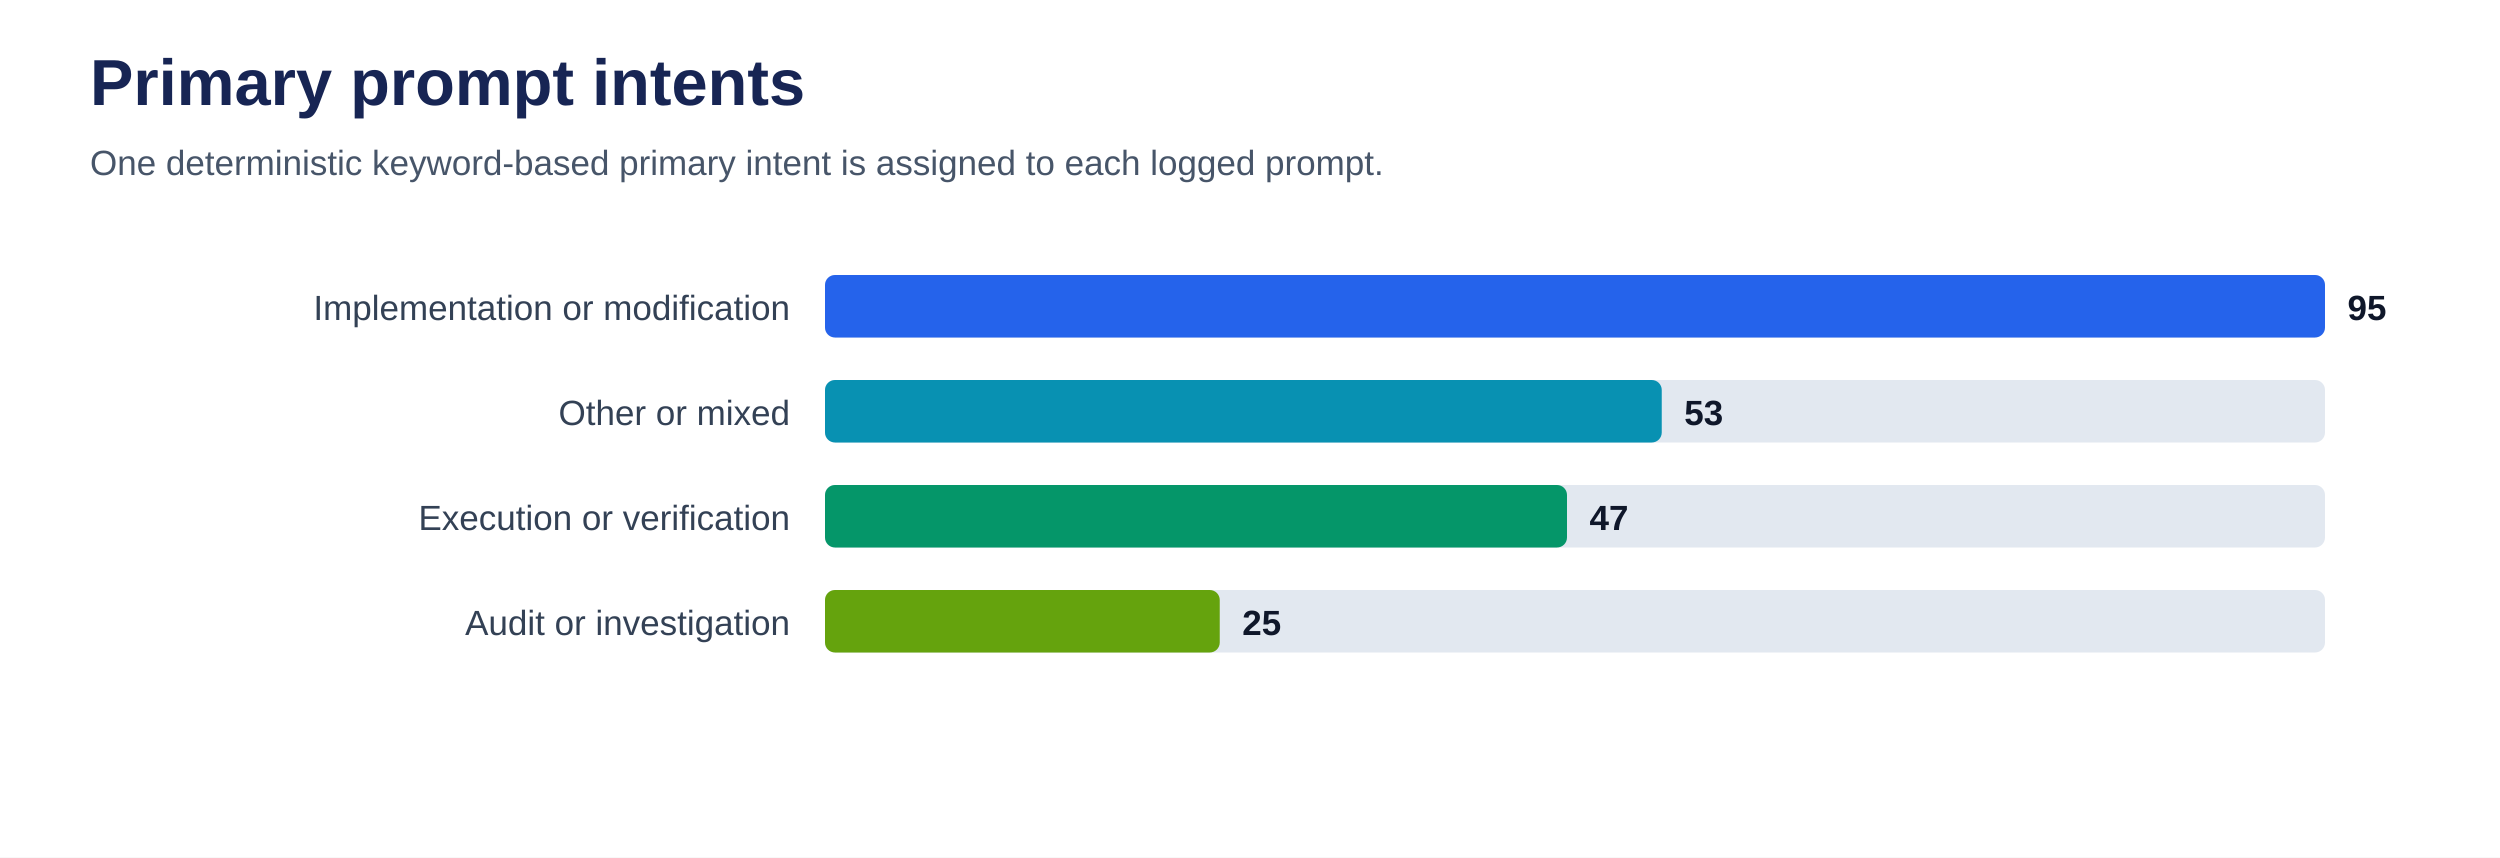
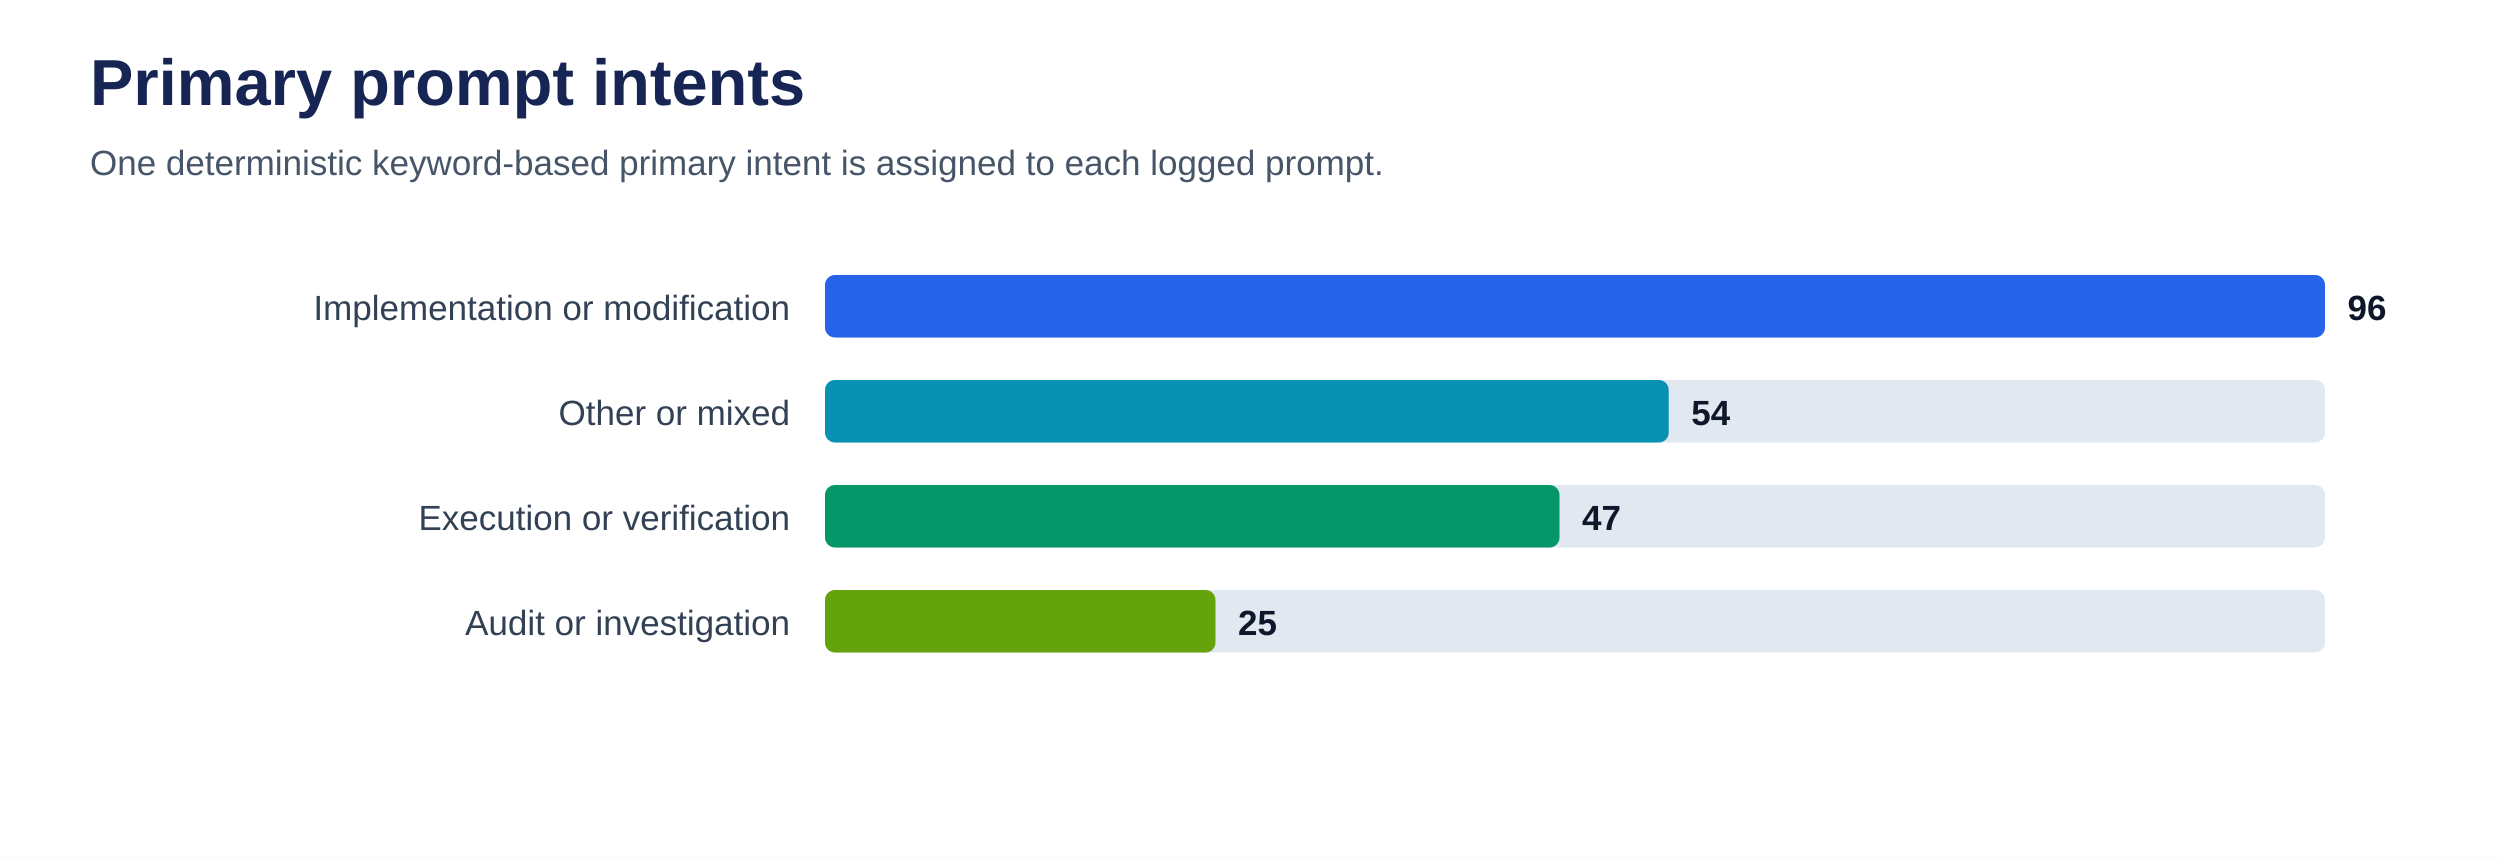
<svg xmlns="http://www.w3.org/2000/svg" viewBox="0 0 1000 343" role="img" aria-labelledby="title desc">
  <rect width="100%" height="100%" fill="#ffffff" />
  <text x="36" y="42" font-family="Arial, sans-serif" font-size="26" font-weight="700" fill="#172554">Primary prompt intents</text>
  <text x="36" y="70" font-family="Arial, sans-serif" font-size="14" fill="#475569">One deterministic keyword-based primary intent is assigned to each logged prompt.</text>
  <text x="316" y="128" text-anchor="end" font-family="Arial, sans-serif" font-size="14" fill="#334155">Implementation or modification</text>
  <rect x="330" y="110" width="600" height="25" rx="4" fill="#e2e8f0" />
  <rect x="330" y="110" width="600.0" height="25" rx="4" fill="#2563eb" />
-   <text x="939.0" y="128" font-family="Arial, sans-serif" font-size="14" font-weight="700" fill="#0f172a">95</text>
+   <text x="939.0" y="128" font-family="Arial, sans-serif" font-size="14" font-weight="700" fill="#0f172a">96</text>
  <text x="316" y="170" text-anchor="end" font-family="Arial, sans-serif" font-size="14" fill="#334155">Other or mixed</text>
  <rect x="330" y="152" width="600" height="25" rx="4" fill="#e2e8f0" />
-   <rect x="330" y="152" width="334.7" height="25" rx="4" fill="#0891b2" />
-   <text x="673.7" y="170" font-family="Arial, sans-serif" font-size="14" font-weight="700" fill="#0f172a">53</text>
+   <rect x="330" y="152" width="337.5" height="25" rx="4" fill="#0891b2" />
+   <text x="676.5" y="170" font-family="Arial, sans-serif" font-size="14" font-weight="700" fill="#0f172a">54</text>
  <text x="316" y="212" text-anchor="end" font-family="Arial, sans-serif" font-size="14" fill="#334155">Execution or verification</text>
  <rect x="330" y="194" width="600" height="25" rx="4" fill="#e2e8f0" />
-   <rect x="330" y="194" width="296.8" height="25" rx="4" fill="#059669" />
-   <text x="635.8" y="212" font-family="Arial, sans-serif" font-size="14" font-weight="700" fill="#0f172a">47</text>
+   <rect x="330" y="194" width="293.8" height="25" rx="4" fill="#059669" />
+   <text x="632.8" y="212" font-family="Arial, sans-serif" font-size="14" font-weight="700" fill="#0f172a">47</text>
  <text x="316" y="254" text-anchor="end" font-family="Arial, sans-serif" font-size="14" fill="#334155">Audit or investigation</text>
  <rect x="330" y="236" width="600" height="25" rx="4" fill="#e2e8f0" />
-   <rect x="330" y="236" width="157.9" height="25" rx="4" fill="#65a30d" />
-   <text x="496.9" y="254" font-family="Arial, sans-serif" font-size="14" font-weight="700" fill="#0f172a">25</text>
+   <rect x="330" y="236" width="156.2" height="25" rx="4" fill="#65a30d" />
+   <text x="495.2" y="254" font-family="Arial, sans-serif" font-size="14" font-weight="700" fill="#0f172a">25</text>
</svg>
